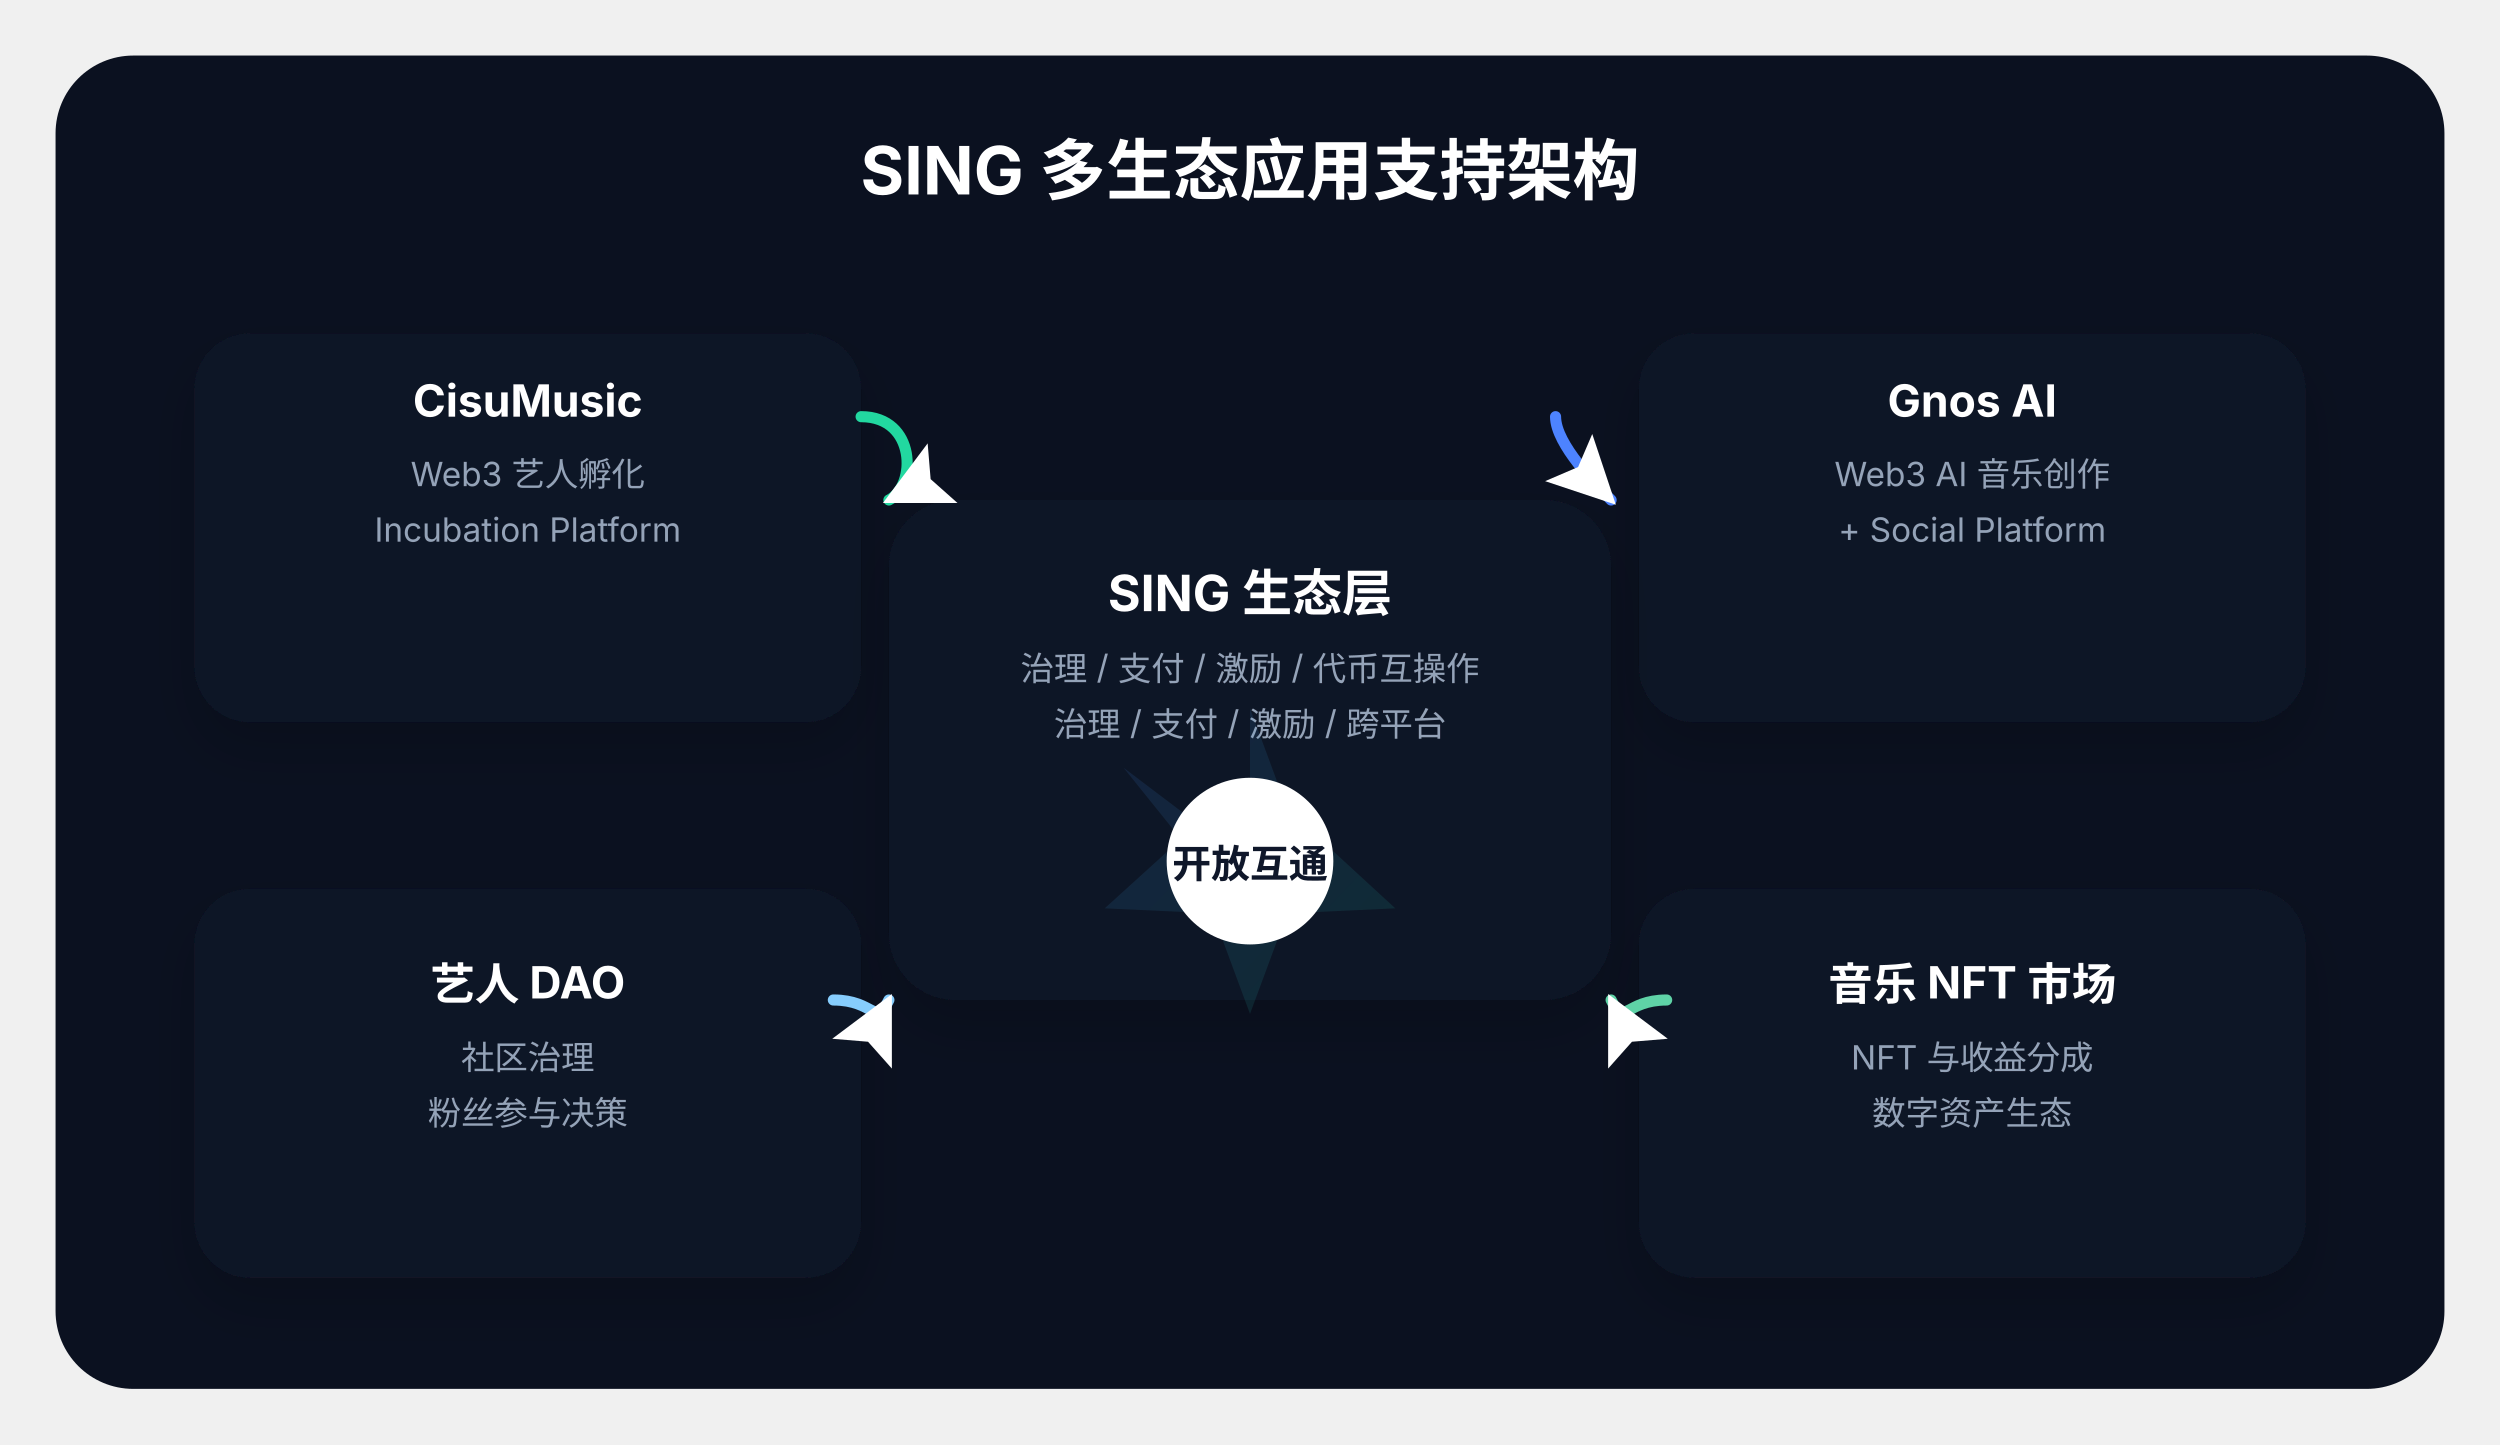
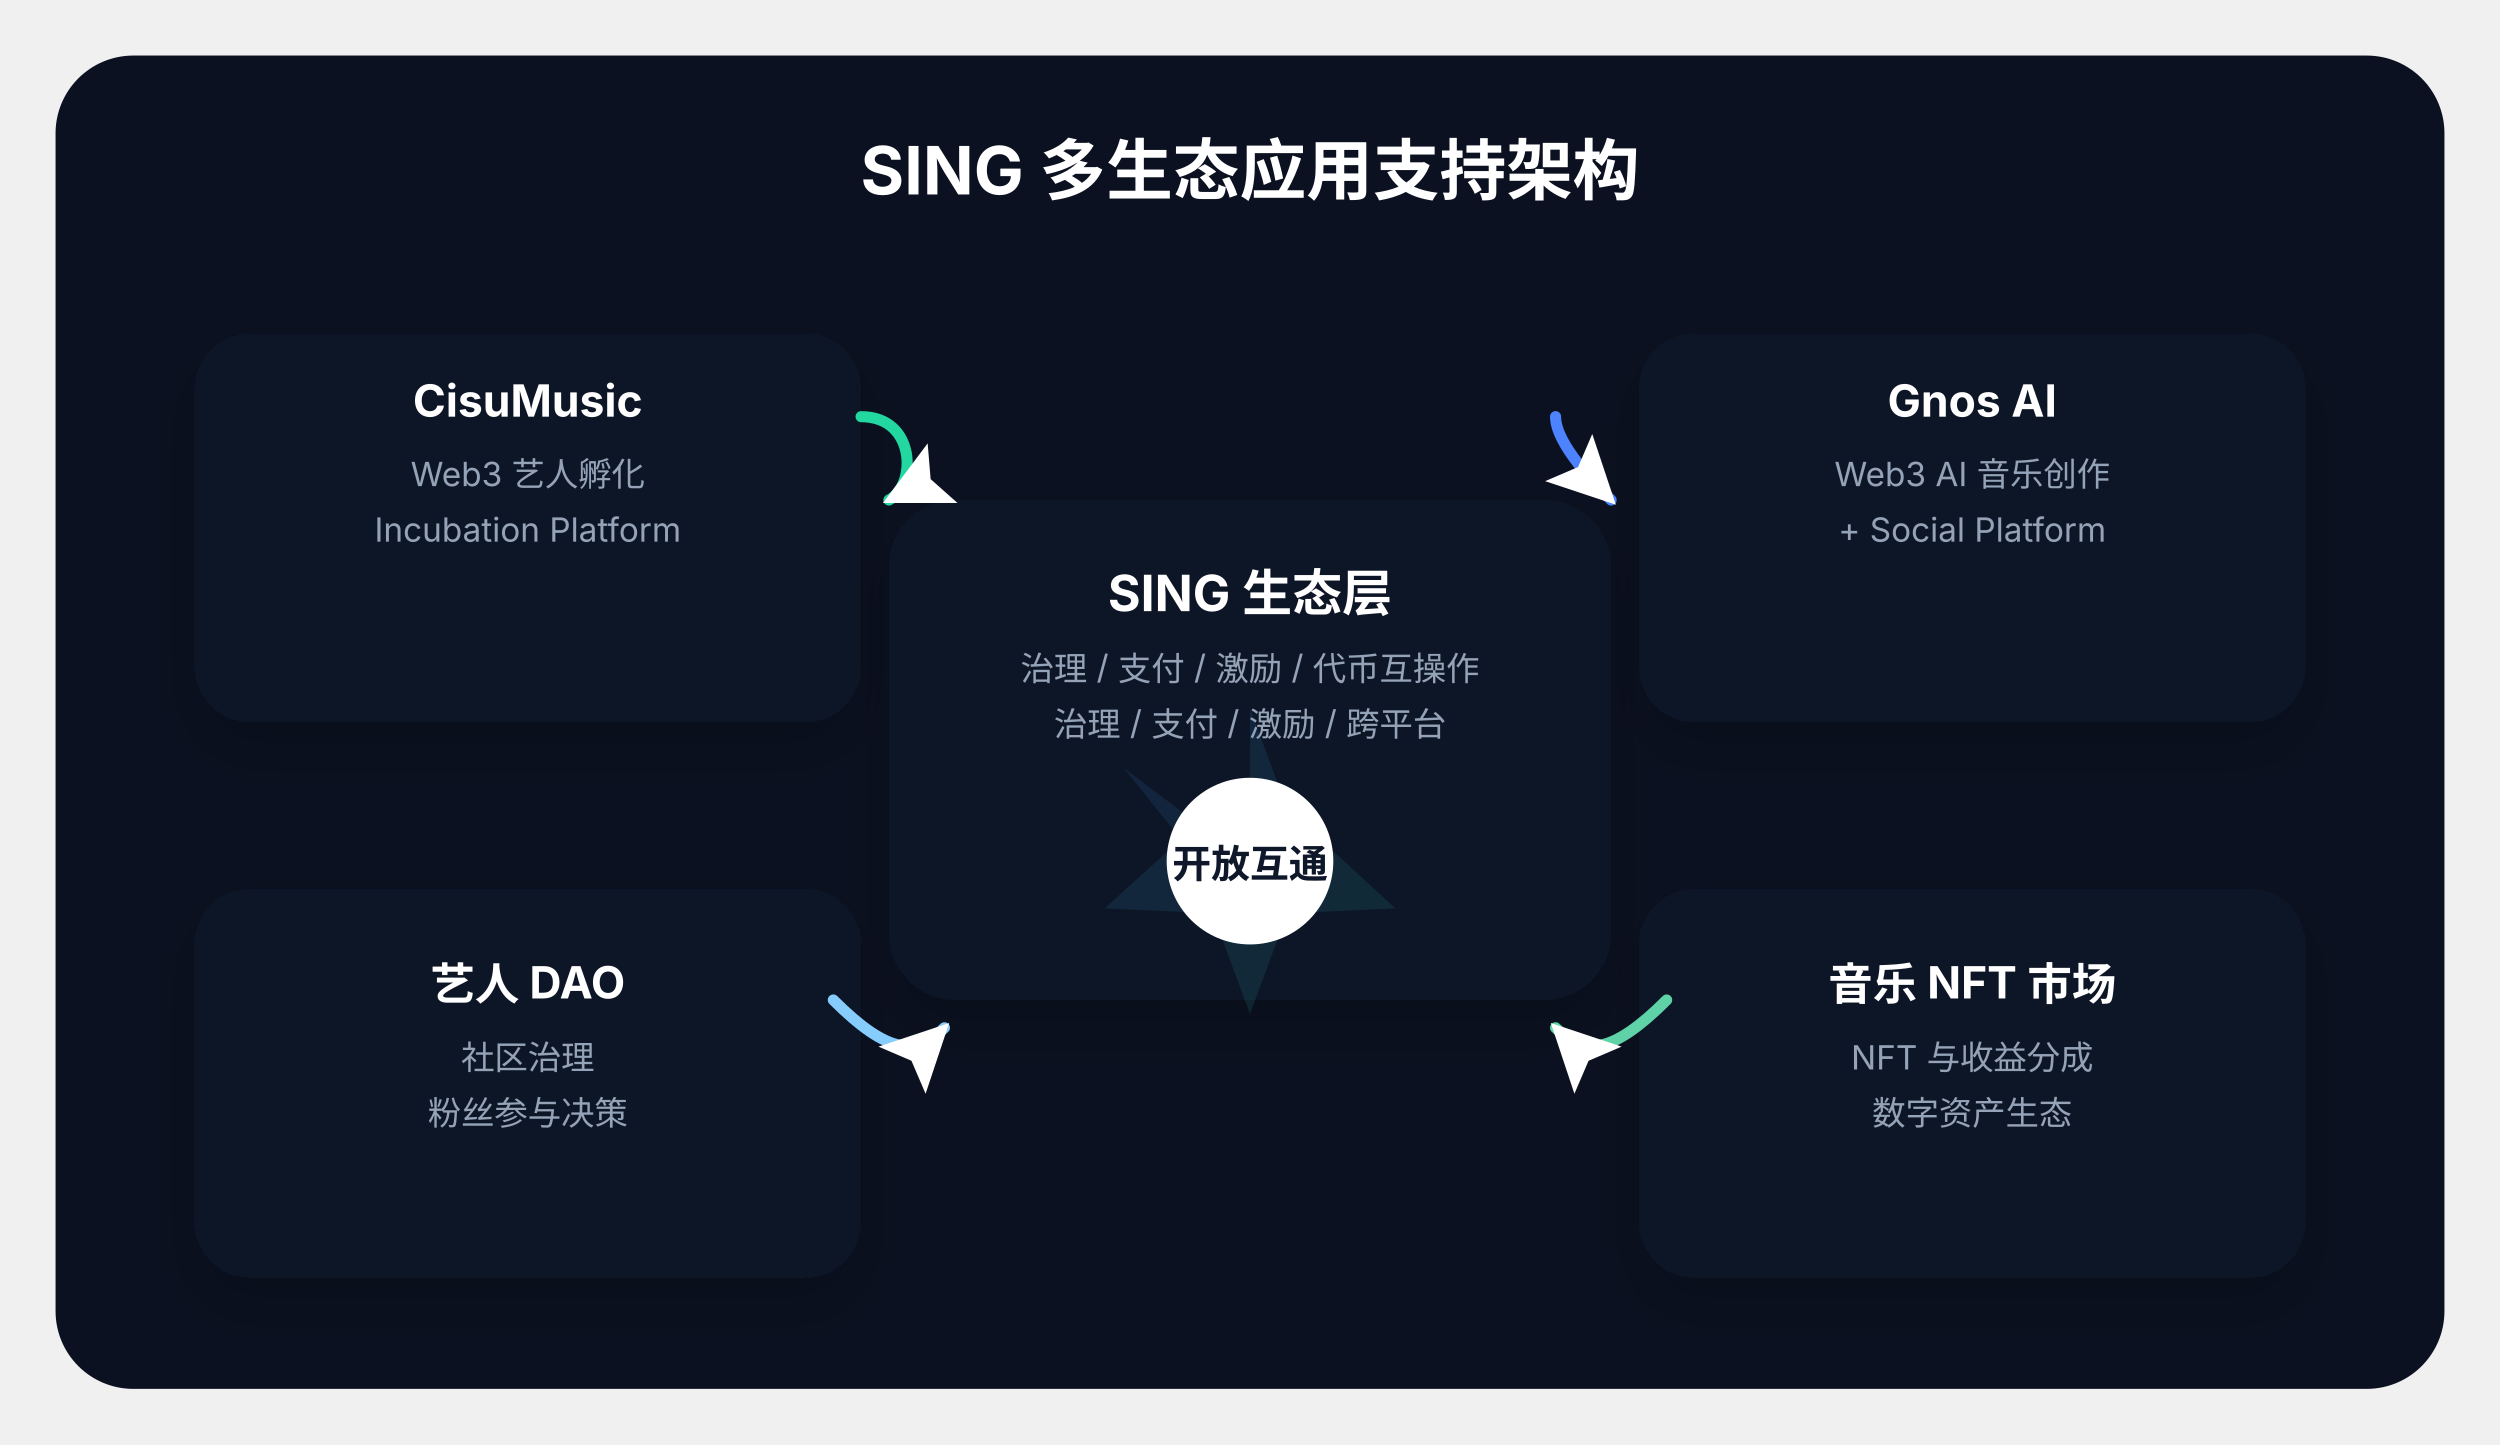
<svg xmlns="http://www.w3.org/2000/svg" width="900" height="520" viewBox="0 0 900 520">
  <defs>
    <filter id="shadow" x="-20%" y="-20%" width="140%" height="140%">
      <feDropShadow dx="0" dy="10" stdDeviation="10" flood-color="#000" flood-opacity="0.15" />
    </filter>
    <linearGradient id="grad1" x1="0%" y1="0%" x2="100%" y2="100%">
      <stop offset="0%" stop-color="#4d83ff" />
      <stop offset="100%" stop-color="#22d8a0" />
    </linearGradient>
  </defs>
  <rect x="20" y="20" width="860" height="480" rx="28" fill="#0b1120" />
  <text x="450" y="70" text-anchor="middle" font-family="Inter, sans-serif" font-size="24" fill="#ffffff" font-weight="700">SING 多生态应用支持架构</text>
  <g filter="url(#shadow)">
    <rect x="70" y="120" width="240" height="140" rx="20" fill="#111827" />
    <text x="190" y="150" text-anchor="middle" font-family="Inter, sans-serif" font-size="16" fill="#ffffff" font-weight="700">CisuMusic</text>
    <text x="190" y="175" text-anchor="middle" font-family="Inter, sans-serif" font-size="12" fill="#94a3b8">Web3 艺人孵化</text>
    <text x="190" y="195" text-anchor="middle" font-family="Inter, sans-serif" font-size="12" fill="#94a3b8">Incubation Platform</text>
  </g>
  <g filter="url(#shadow)">
    <rect x="590" y="120" width="240" height="140" rx="20" fill="#111827" />
    <text x="710" y="150" text-anchor="middle" font-family="Inter, sans-serif" font-size="16" fill="#ffffff" font-weight="700">Gnos AI</text>
    <text x="710" y="175" text-anchor="middle" font-family="Inter, sans-serif" font-size="12" fill="#94a3b8">Web3 AI 音乐创作</text>
    <text x="710" y="195" text-anchor="middle" font-family="Inter, sans-serif" font-size="12" fill="#94a3b8">+ Social Platform</text>
  </g>
  <g filter="url(#shadow)">
    <rect x="320" y="180" width="260" height="180" rx="24" fill="#111827" />
    <text x="450" y="220" text-anchor="middle" font-family="Inter, sans-serif" font-size="18" fill="#ffffff" font-weight="700">SING 生态层</text>
    <text x="450" y="245" text-anchor="middle" font-family="Inter, sans-serif" font-size="12" fill="#94a3b8">治理 / 支付 / 激励 / 代币互操作</text>
    <text x="450" y="265" text-anchor="middle" font-family="Inter, sans-serif" font-size="12" fill="#94a3b8">治理 / 支付 / 激励 / 跨平台</text>
  </g>
  <g filter="url(#shadow)">
    <rect x="70" y="320" width="240" height="140" rx="20" fill="#111827" />
    <text x="190" y="360" text-anchor="middle" font-family="Inter, sans-serif" font-size="16" fill="#ffffff" font-weight="700">艺人 DAO</text>
    <text x="190" y="385" text-anchor="middle" font-family="Inter, sans-serif" font-size="12" fill="#94a3b8">社区治理</text>
    <text x="190" y="405" text-anchor="middle" font-family="Inter, sans-serif" font-size="12" fill="#94a3b8">粉丝参与决策</text>
  </g>
  <g filter="url(#shadow)">
    <rect x="590" y="320" width="240" height="140" rx="20" fill="#111827" />
    <text x="710" y="360" text-anchor="middle" font-family="Inter, sans-serif" font-size="16" fill="#ffffff" font-weight="700">音乐 NFT 市场</text>
    <text x="710" y="385" text-anchor="middle" font-family="Inter, sans-serif" font-size="12" fill="#94a3b8">NFT 与收益分成</text>
    <text x="710" y="405" text-anchor="middle" font-family="Inter, sans-serif" font-size="12" fill="#94a3b8">数字资产生态</text>
  </g>
  <path d="M310 150 C 330 150 330 175 320 180" stroke="#22d8a0" stroke-width="4" stroke-linecap="round" stroke-linejoin="round" fill="none" marker-end="url(#arrow)" />
  <path d="M560 150 C 560 160 575 175 580 180" stroke="#4d83ff" stroke-width="4" stroke-linecap="round" stroke-linejoin="round" fill="none" marker-end="url(#arrow)" />
-   <path d="M300 360 C 315 360 315 370 320 360" stroke="#86cdfd" stroke-width="4" stroke-linecap="round" stroke-linejoin="round" fill="none" marker-end="url(#arrow)" />
-   <path d="M600 360 C 585 360 585 370 580 360" stroke="#5fd3a7" stroke-width="4" stroke-linecap="round" stroke-linejoin="round" fill="none" marker-end="url(#arrow)" />
+   <path d="M300 360 C 320 380 330 380 340 370" stroke="#86cdfd" stroke-width="4" stroke-linecap="round" stroke-linejoin="round" fill="none" marker-end="url(#arrow)" />
+   <path d="M600 360 C 580 380 570 380 560 370" stroke="#5fd3a7" stroke-width="4" stroke-linecap="round" stroke-linejoin="round" fill="none" marker-end="url(#arrow)" />
  <defs>
    <marker id="arrow" viewBox="0 0 10 10" refX="9" refY="5" markerWidth="6" markerHeight="6" orient="auto" markerUnits="strokeWidth">
      <path d="M 0 0 L 10 5 L 0 10 L 2 5 Z" fill="#ffffff" />
    </marker>
  </defs>
  <path d="M450,255 L463.4,291.2 L502.3,327.0 L463.4,328.8 L450,365 L436.6,328.8 L397.7,327.0 L431.2,296.6 L404.5,276.4 L450,333 Z" fill="url(#grad1)" opacity="0.12" />
  <circle cx="450" cy="310" r="30" fill="#ffffff" />
  <text x="450" y="316" text-anchor="middle" font-family="Inter, sans-serif" font-size="14" fill="#0f172a" font-weight="700">开放互通</text>
</svg>
